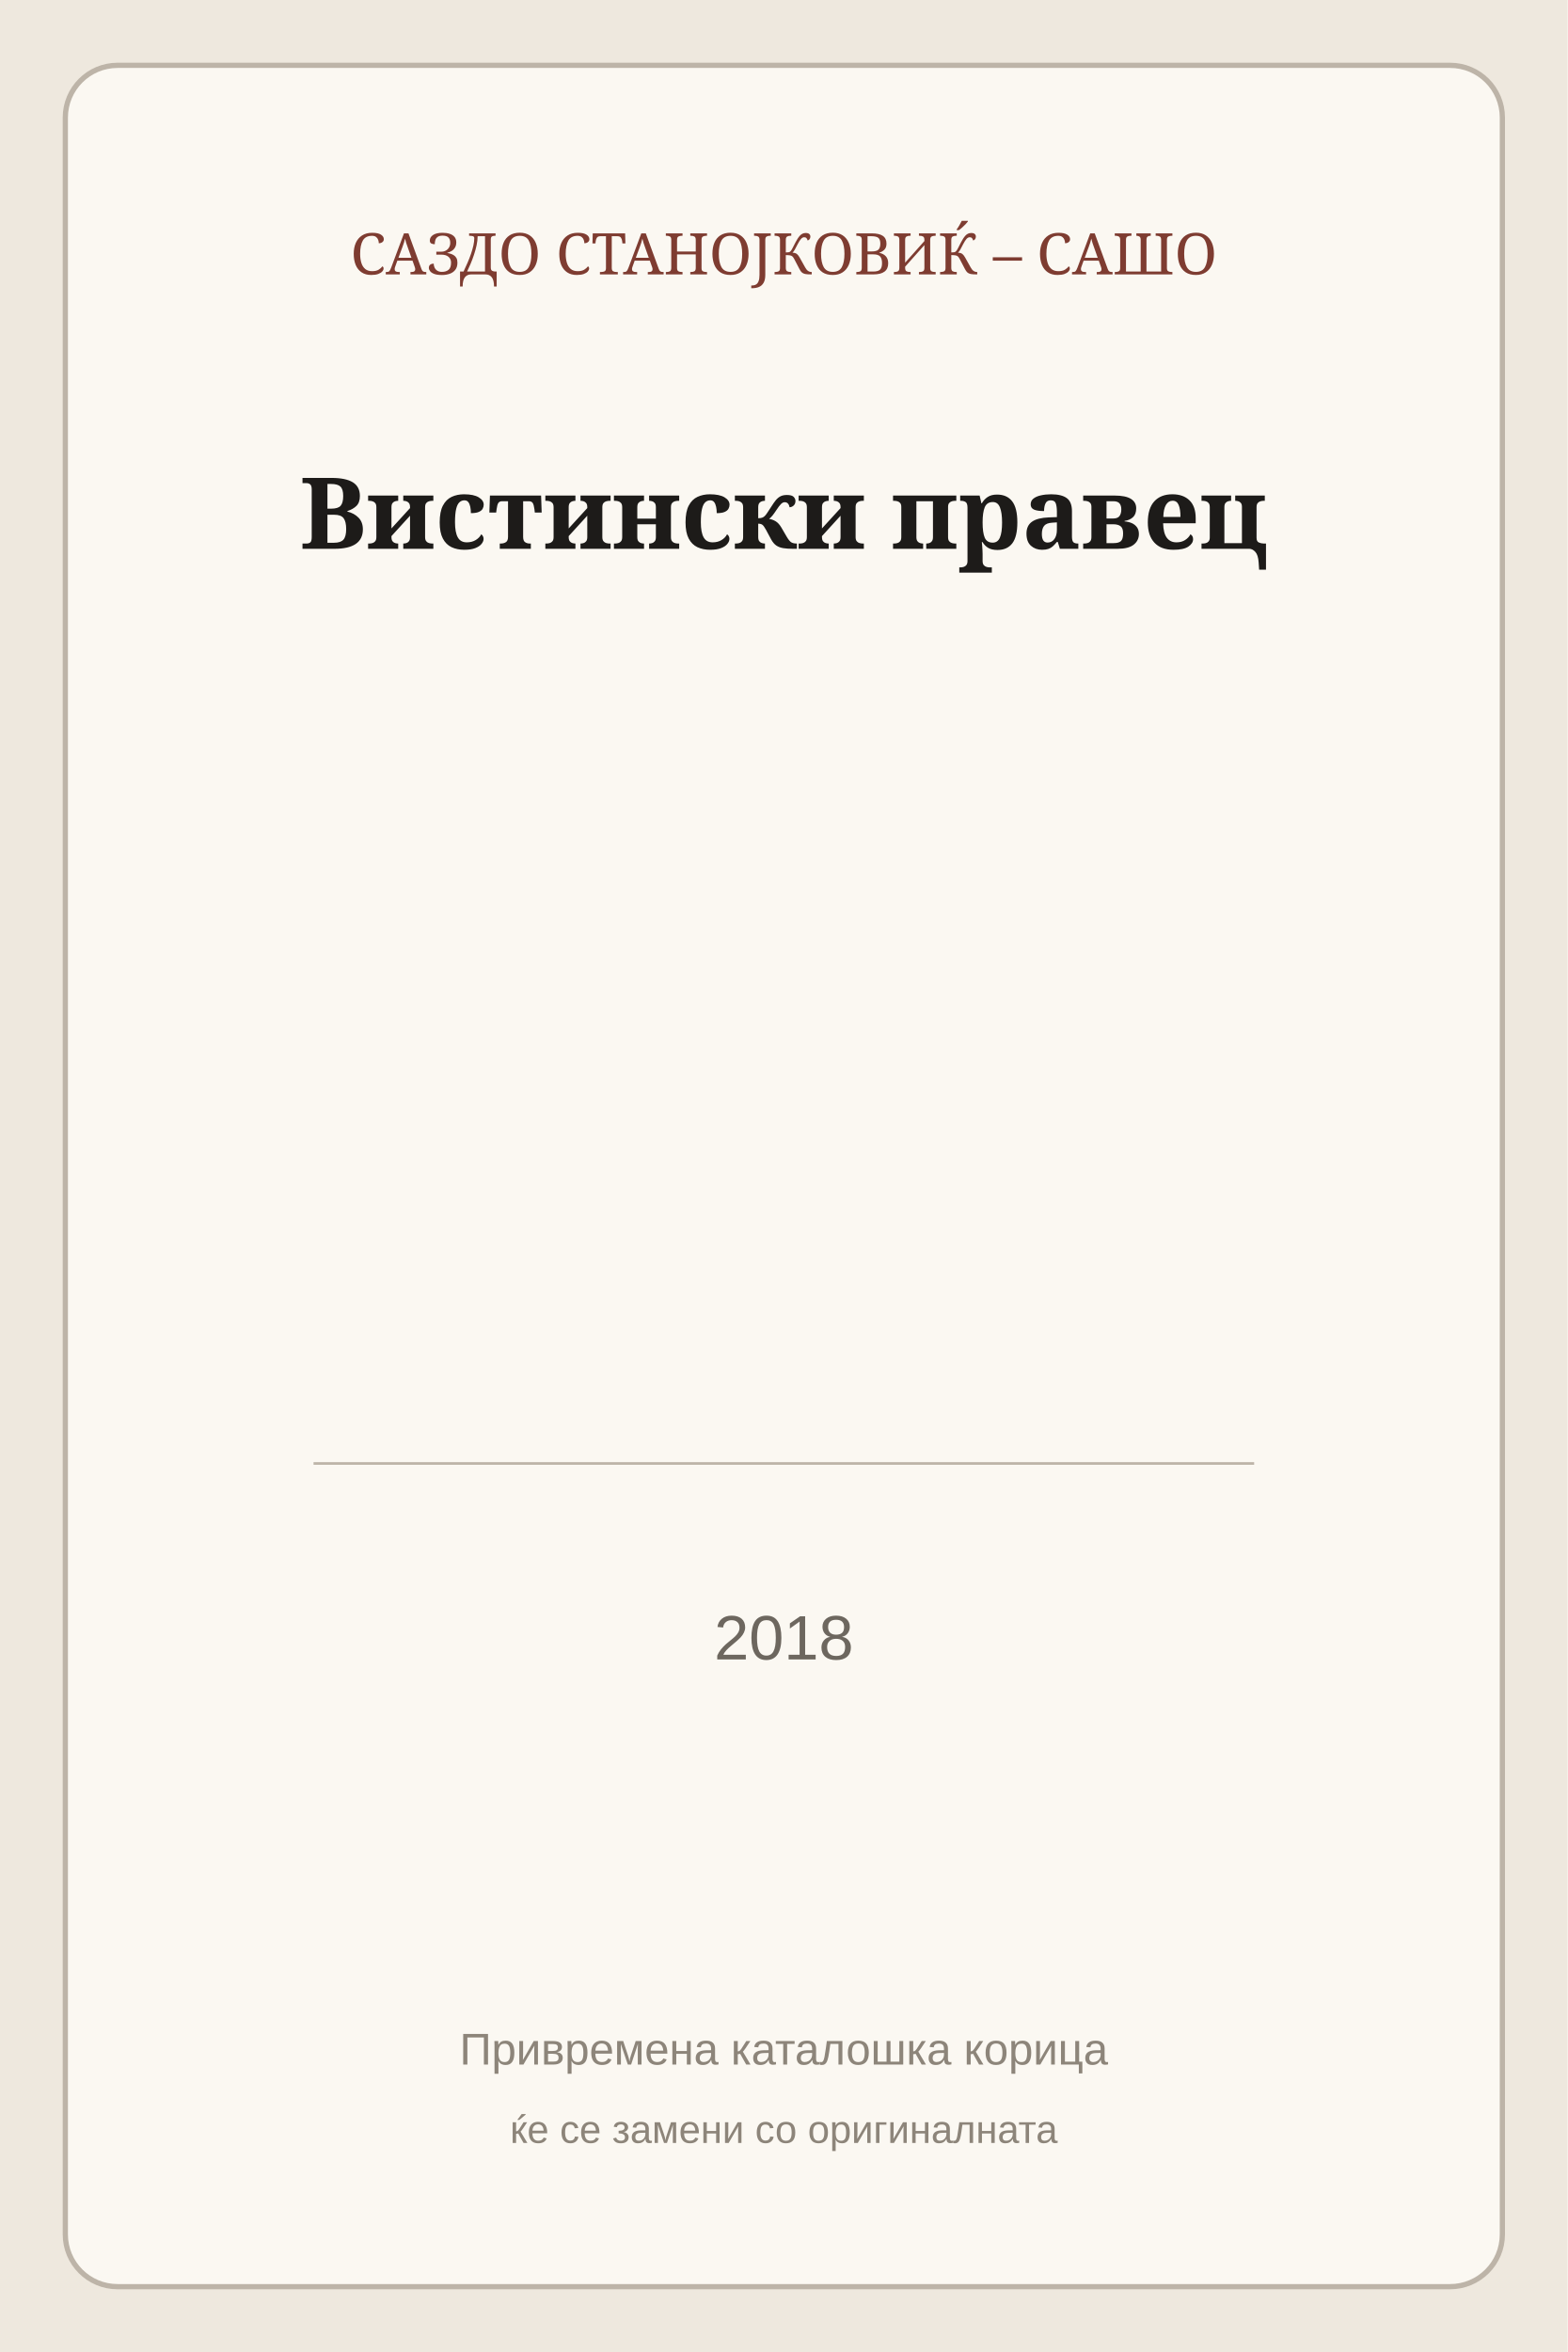
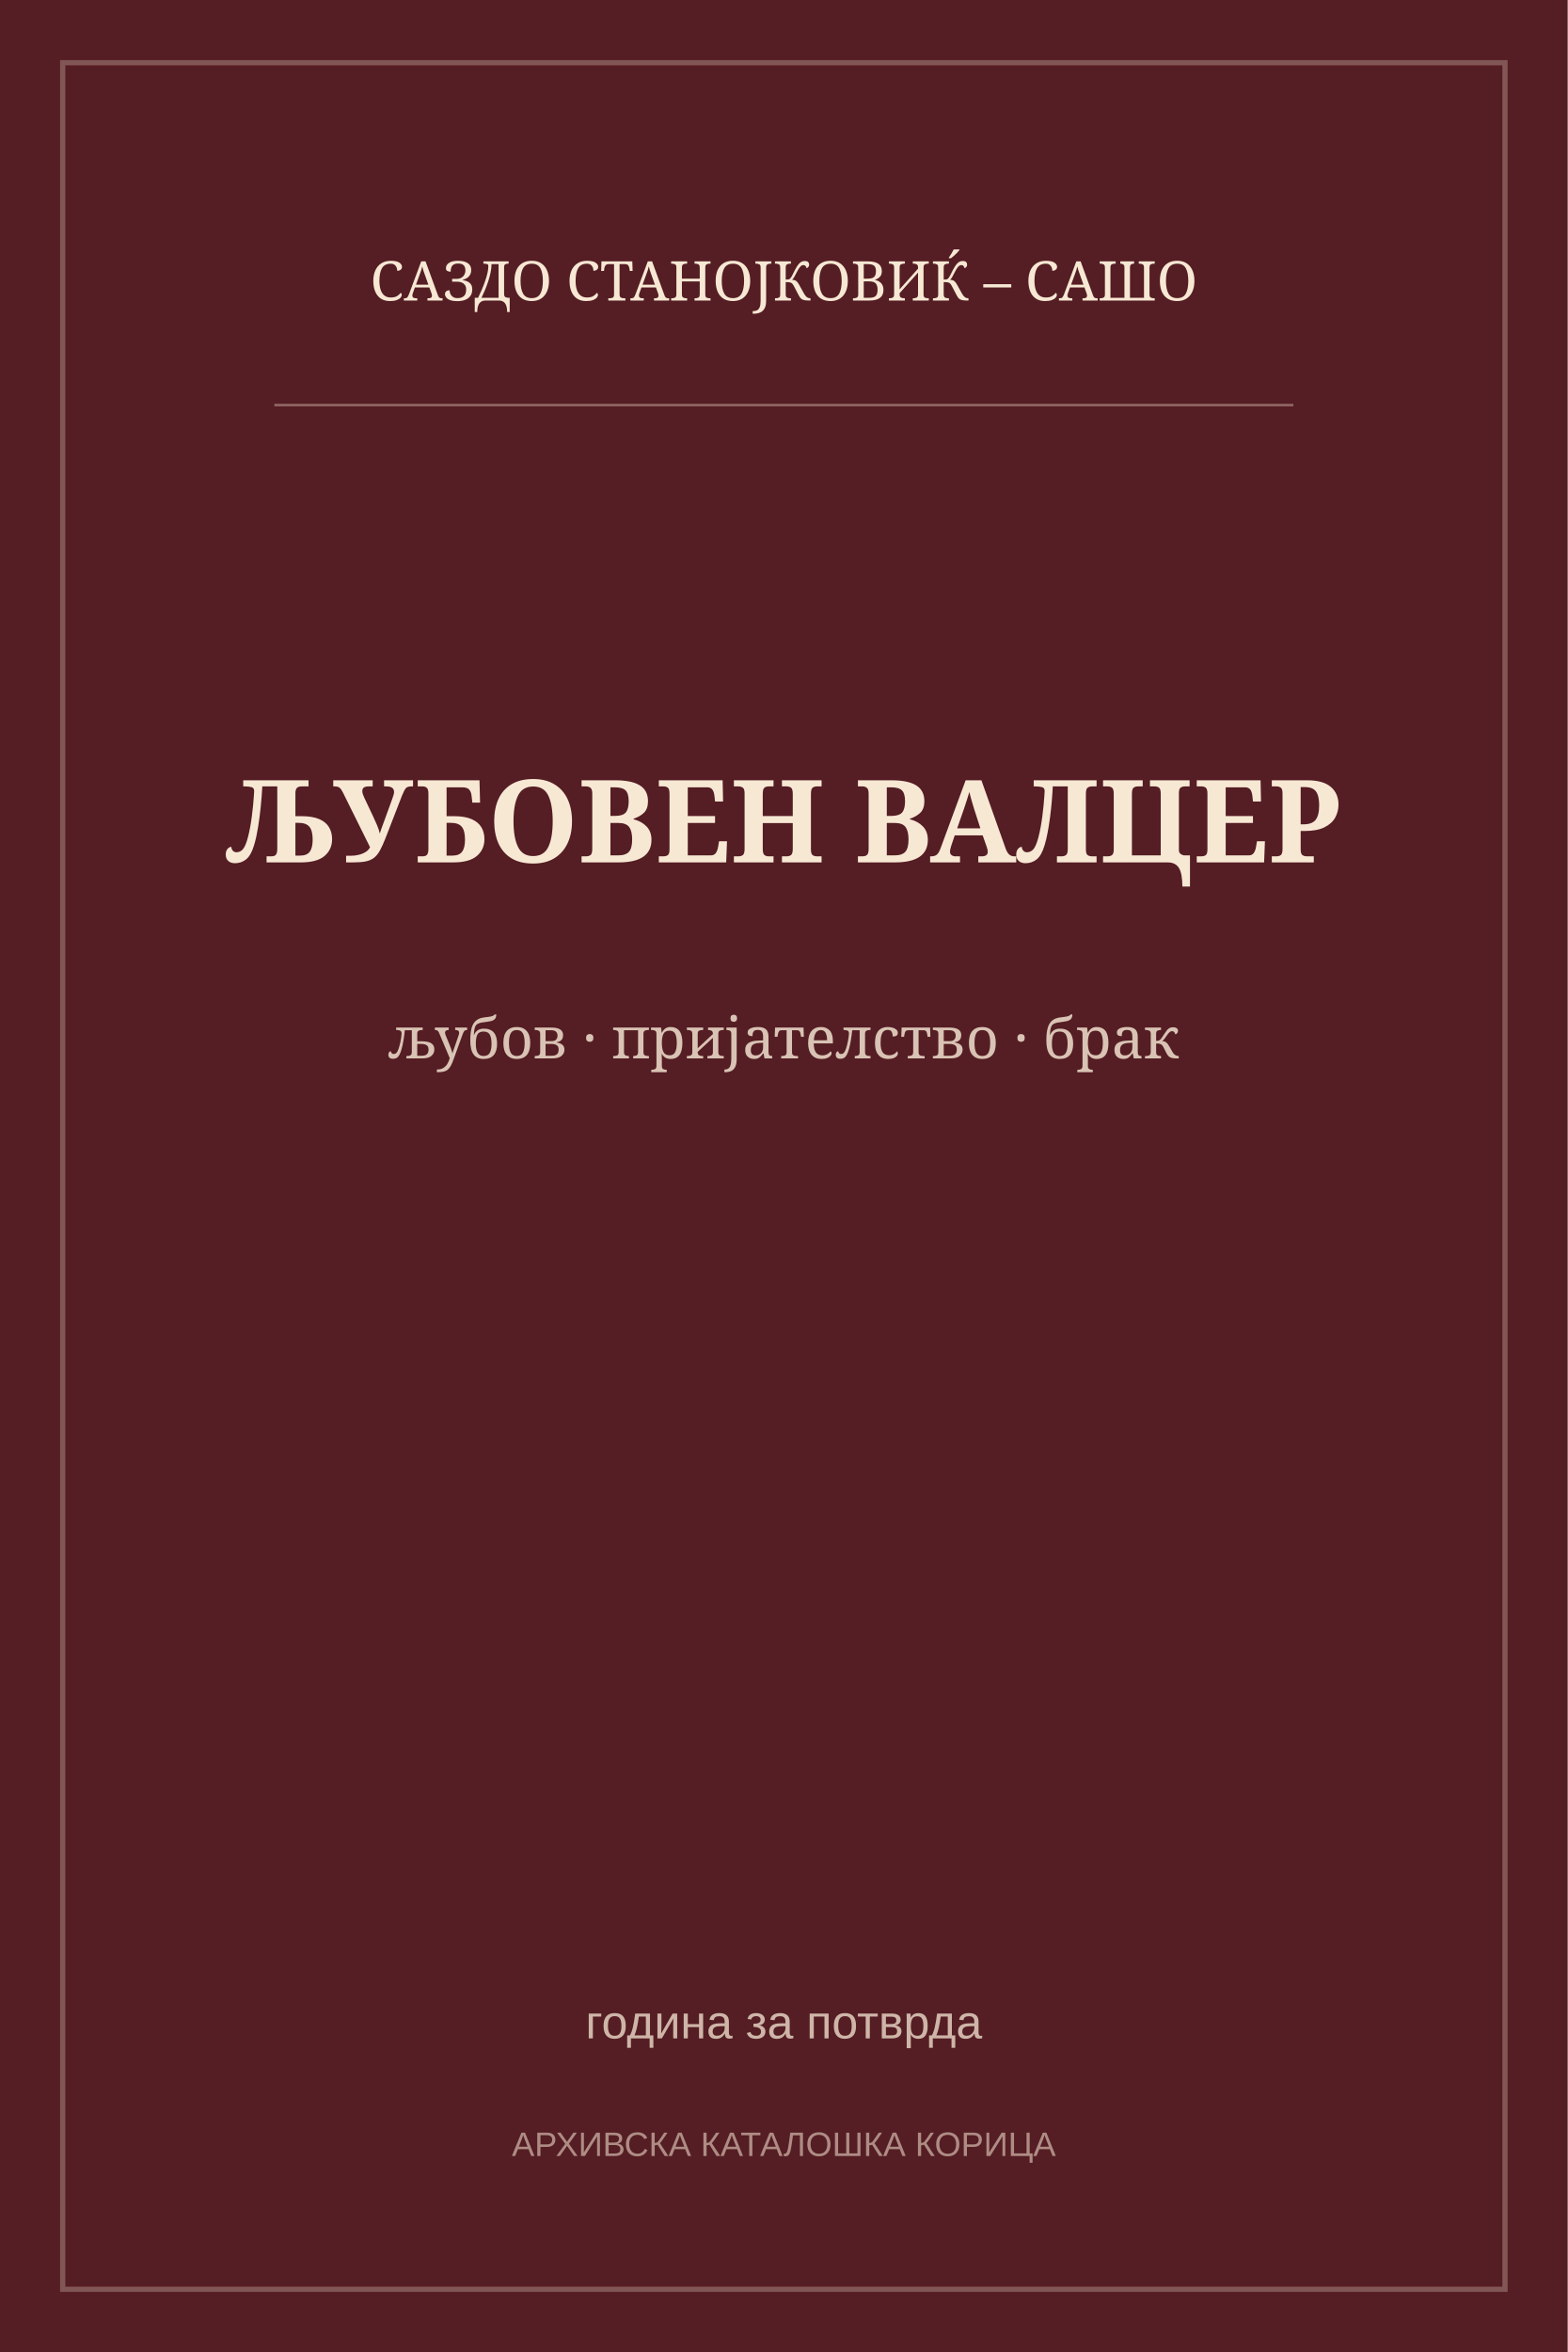
<svg xmlns="http://www.w3.org/2000/svg" width="600" height="900" viewBox="0 0 600 900">
-   <rect width="600" height="900" fill="#eee8de" />
-   <rect x="25" y="25" width="550" height="850" rx="20" fill="#fbf8f2" stroke="#bdb4a8" stroke-width="2" />
-   <text x="300" y="105" text-anchor="middle" font-family="Georgia,serif" font-size="22" fill="#7e3c31">САЗДО СТАНОЈКОВИЌ – САШО</text>
-   <text text-anchor="middle" font-family="Georgia,serif" font-size="38" font-weight="700" fill="#1d1b19">
-     <tspan x="300" y="210">Вистински правец</tspan>
+   <rect width="600" height="900" fill="#551d24" />
+   <rect x="24" y="24" width="552" height="852" fill="none" stroke="#f7e8d4" stroke-opacity=".28" stroke-width="2" />
+   <text x="300" y="115" text-anchor="middle" font-family="Georgia,serif" font-size="21" fill="#f7e8d4">САЗДО СТАНОЈКОВИЌ – САШО</text>
+   <line x1="105" y1="155" x2="495" y2="155" stroke="#f7e8d4" stroke-opacity=".35" />
+   <text text-anchor="middle" font-family="Georgia,serif" font-weight="700" fill="#f7e8d4">
+     <tspan x="300" y="330" font-size="44">ЉУБОВЕН ВАЛЦЕР</tspan>
  </text>
-   <line x1="120" y1="560" x2="480" y2="560" stroke="#bdb4a8" />
-   <text x="300" y="635" text-anchor="middle" font-family="Arial,sans-serif" font-size="24" fill="#6d675f">2018</text>
-   <text x="300" y="790" text-anchor="middle" font-family="Arial,sans-serif" font-size="17" fill="#8d857a">Привремена каталошка корица</text>
-   <text x="300" y="820" text-anchor="middle" font-family="Arial,sans-serif" font-size="15" fill="#8d857a">ќе се замени со оригиналната</text>
+   <text x="300" y="405" text-anchor="middle" font-family="Georgia,serif" font-size="22" fill="#f7e8d4" opacity=".82">љубов · пријателство · брак</text>
+   <text x="300" y="780" text-anchor="middle" font-family="Arial,sans-serif" font-size="18" fill="#f7e8d4" opacity=".75">година за потврда</text>
+   <text x="300" y="825" text-anchor="middle" font-family="Arial,sans-serif" font-size="13" fill="#f7e8d4" opacity=".55">АРХИВСКА КАТАЛОШКА КОРИЦА</text>
</svg>
